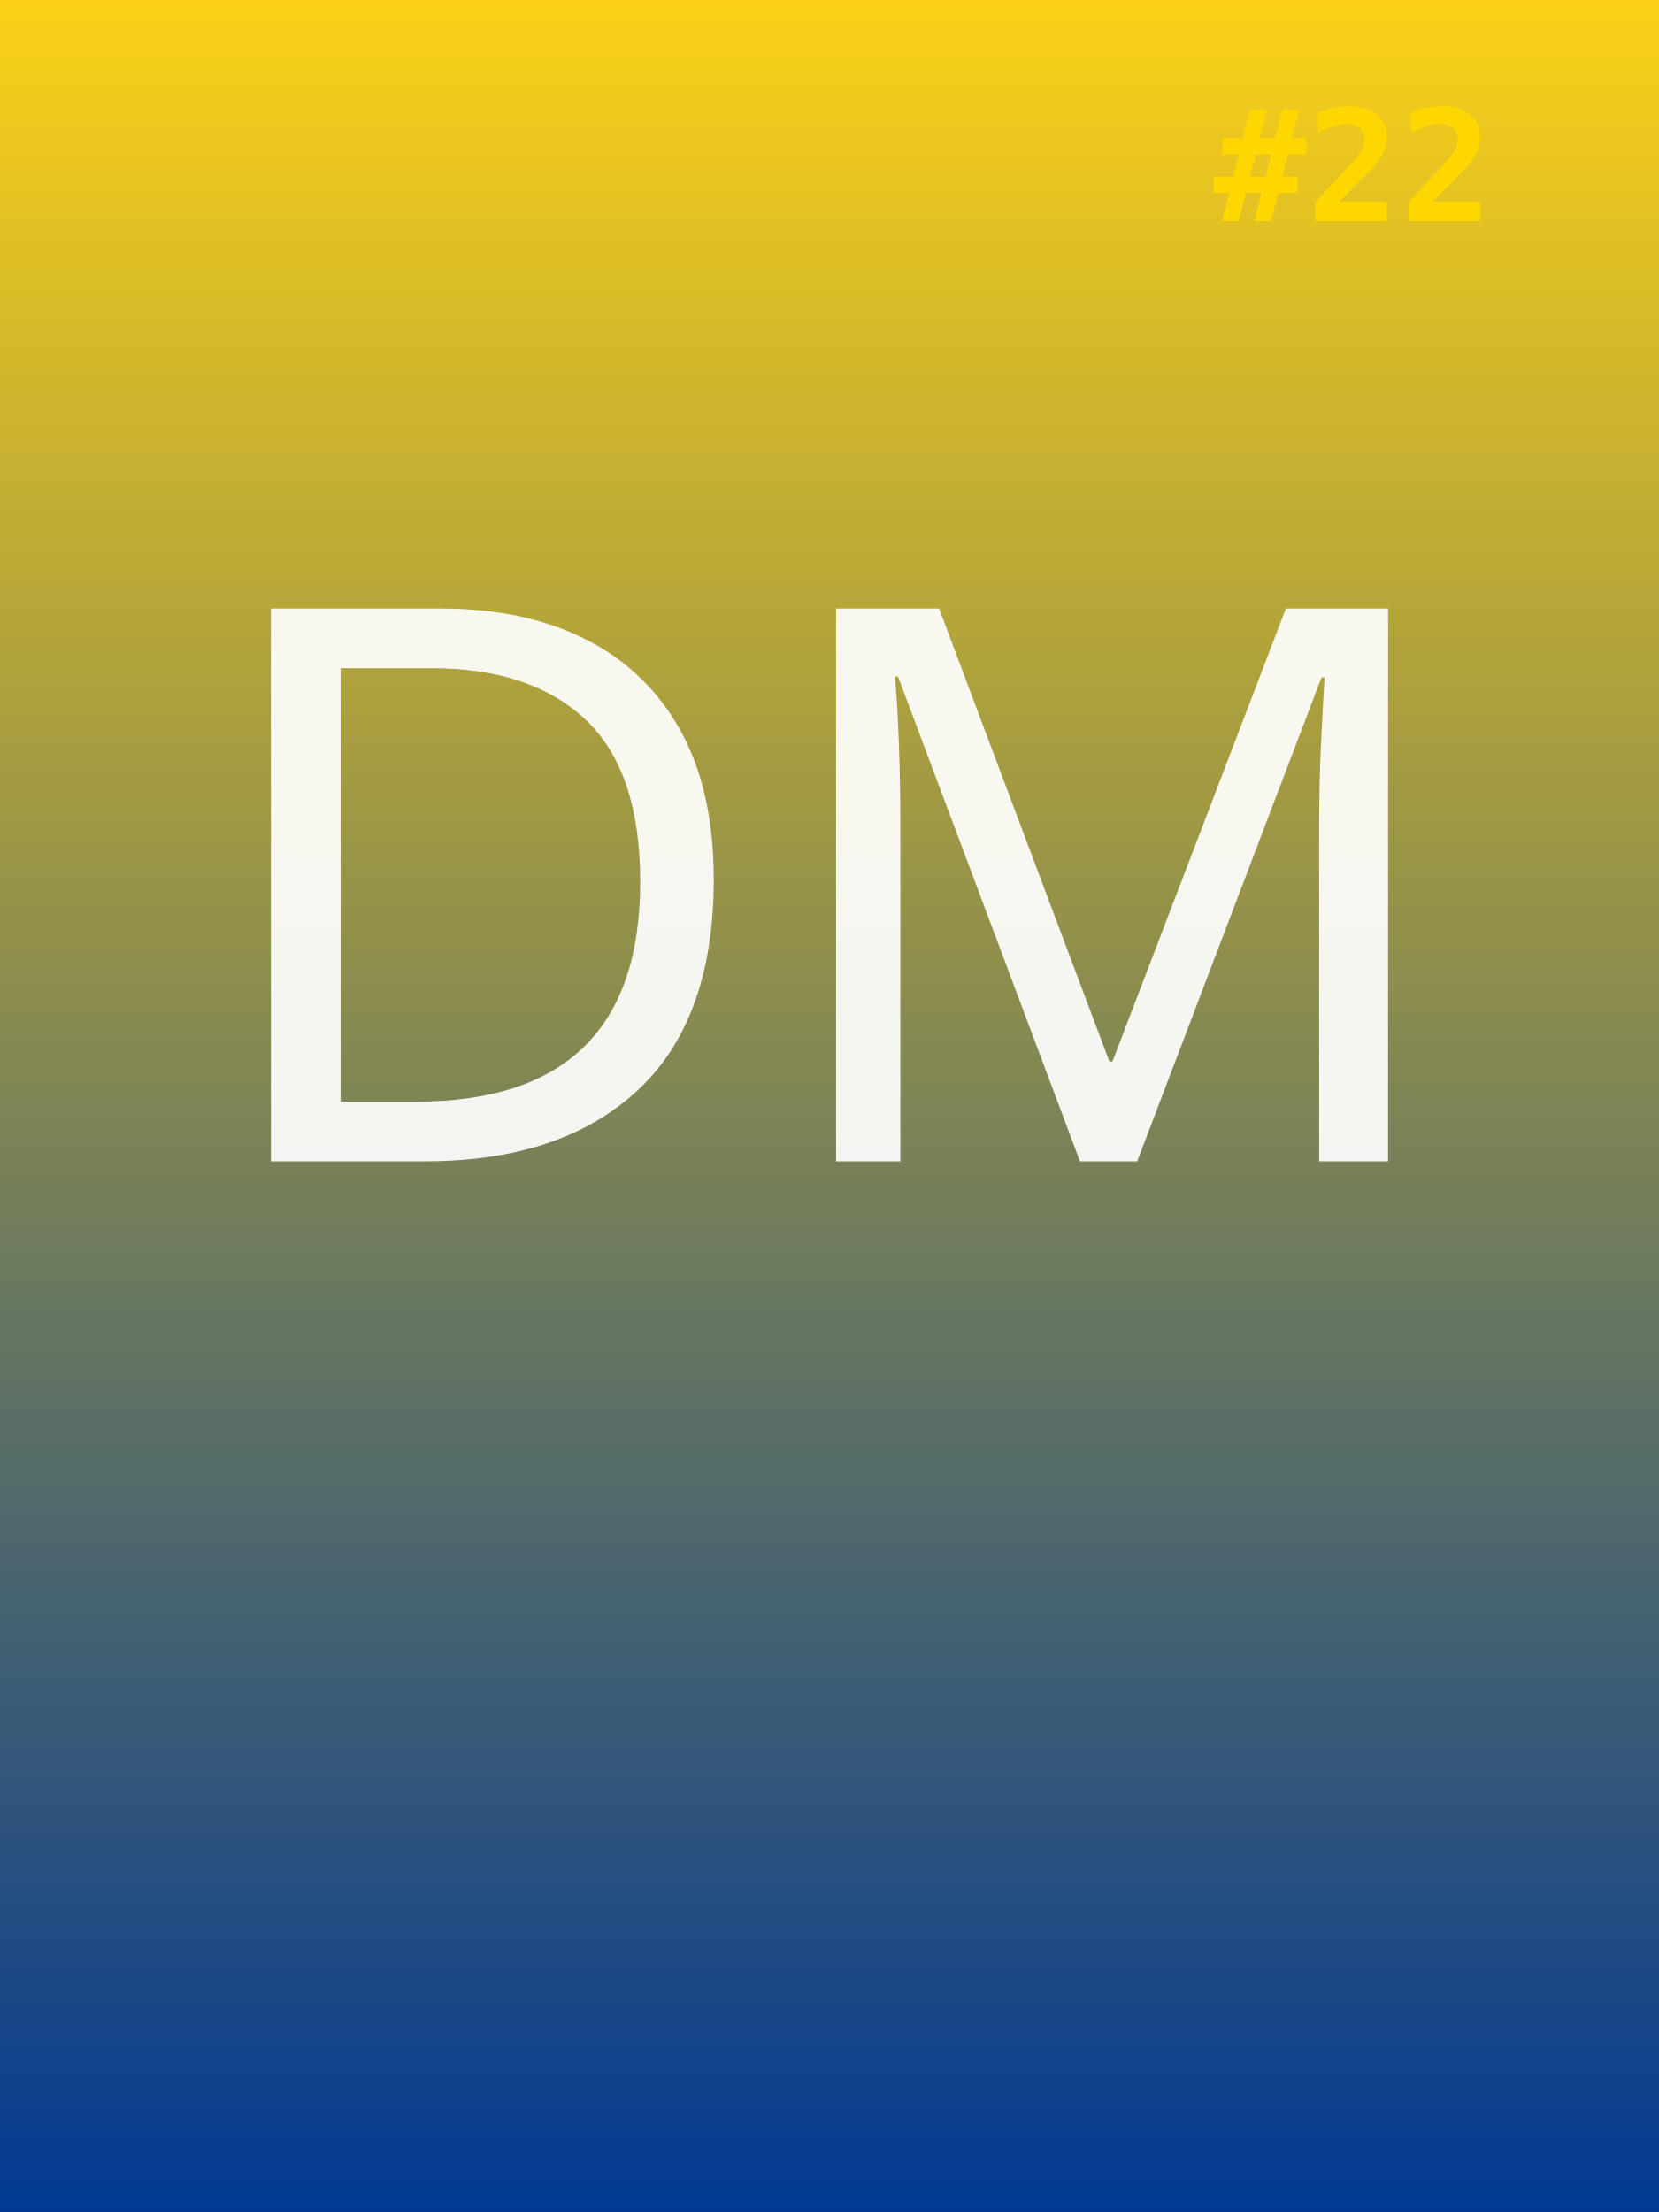
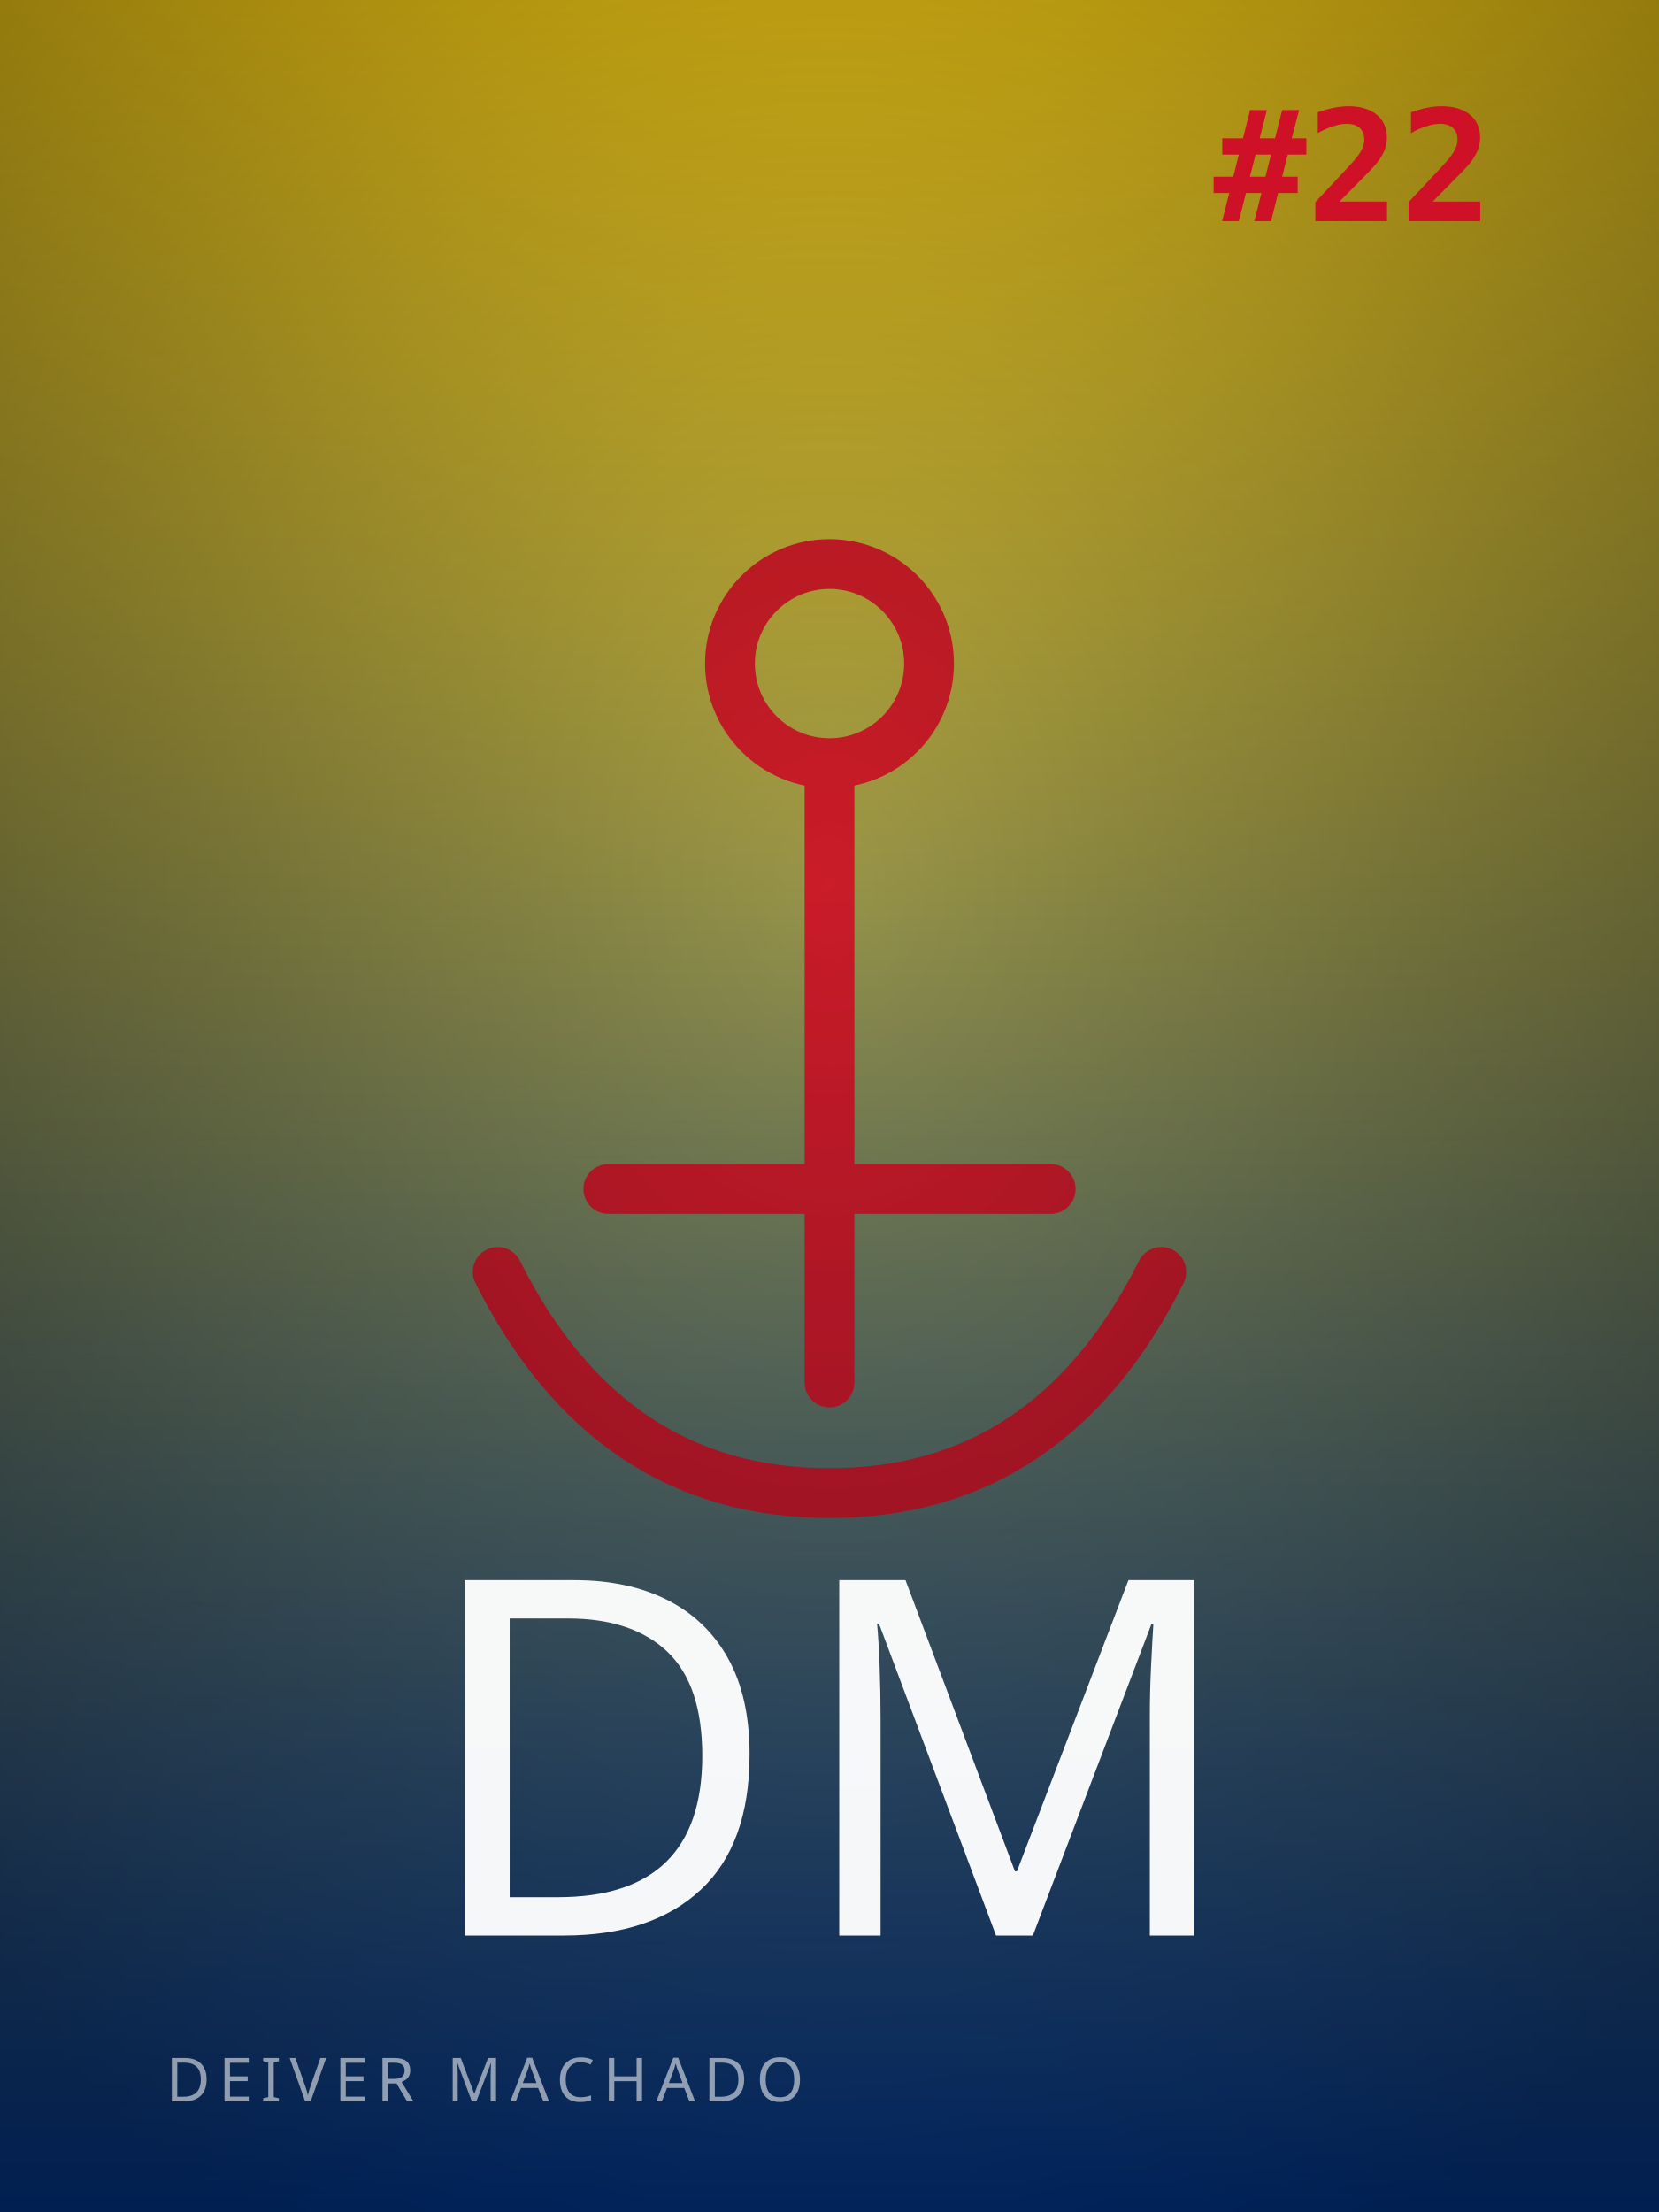
<svg xmlns="http://www.w3.org/2000/svg" viewBox="0 0 600 800" role="img" aria-labelledby="t">
  <defs>
-     <linearGradient id="g" x1="0" y1="0" x2="0" y2="1">
+     <linearGradient id="bg" x1="0" y1="0" x2="0" y2="1">
      <stop offset="0%" stop-color="#FCD116" />
      <stop offset="100%" stop-color="#003893" />
    </linearGradient>
+     <radialGradient id="vignette" cx="0.5" cy="0.4" r="0.7">
+       <stop offset="0%" stop-color="transparent" />
+       <stop offset="100%" stop-color="rgba(0,0,0,0.45)" />
+     </radialGradient>
  </defs>
-   <rect width="600" height="800" fill="url(#g)" />
-   <text x="300" y="420" text-anchor="middle" font-family="Anton, Impact, sans-serif" font-size="280" fill="#fff" opacity="0.92">DM</text>
-   <text x="540" y="80" text-anchor="end" font-family="JetBrains Mono, monospace" font-size="56" fill="#FFD700" font-weight="700">#22</text>
+   <rect width="600" height="800" fill="url(#bg)" />
+   <g stroke="#CE1126" stroke-width="18" fill="none" stroke-linecap="round" opacity="0.92">
+     <circle cx="300" cy="240" r="36" />
+     <line x1="300" y1="280" x2="300" y2="500" />
+     <line x1="220" y1="430" x2="380" y2="430" />
+     <path d="M180 460 Q220 540 300 540 Q380 540 420 460" />
+   </g>
+   <rect width="600" height="800" fill="url(#vignette)" />
+   <text x="300" y="700" text-anchor="middle" font-family="Anton, Impact, sans-serif" font-size="180" fill="#fff" opacity="0.96" letter-spacing="4">DM</text>
+   <text x="540" y="80" text-anchor="end" font-family="JetBrains Mono, monospace" font-size="56" fill="#CE1126" font-weight="700">#22</text>
+   <text x="60" y="760" font-family="Anton, Impact, sans-serif" font-size="22" fill="#fff" opacity="0.55" letter-spacing="3">DEIVER MACHADO</text>
</svg>
